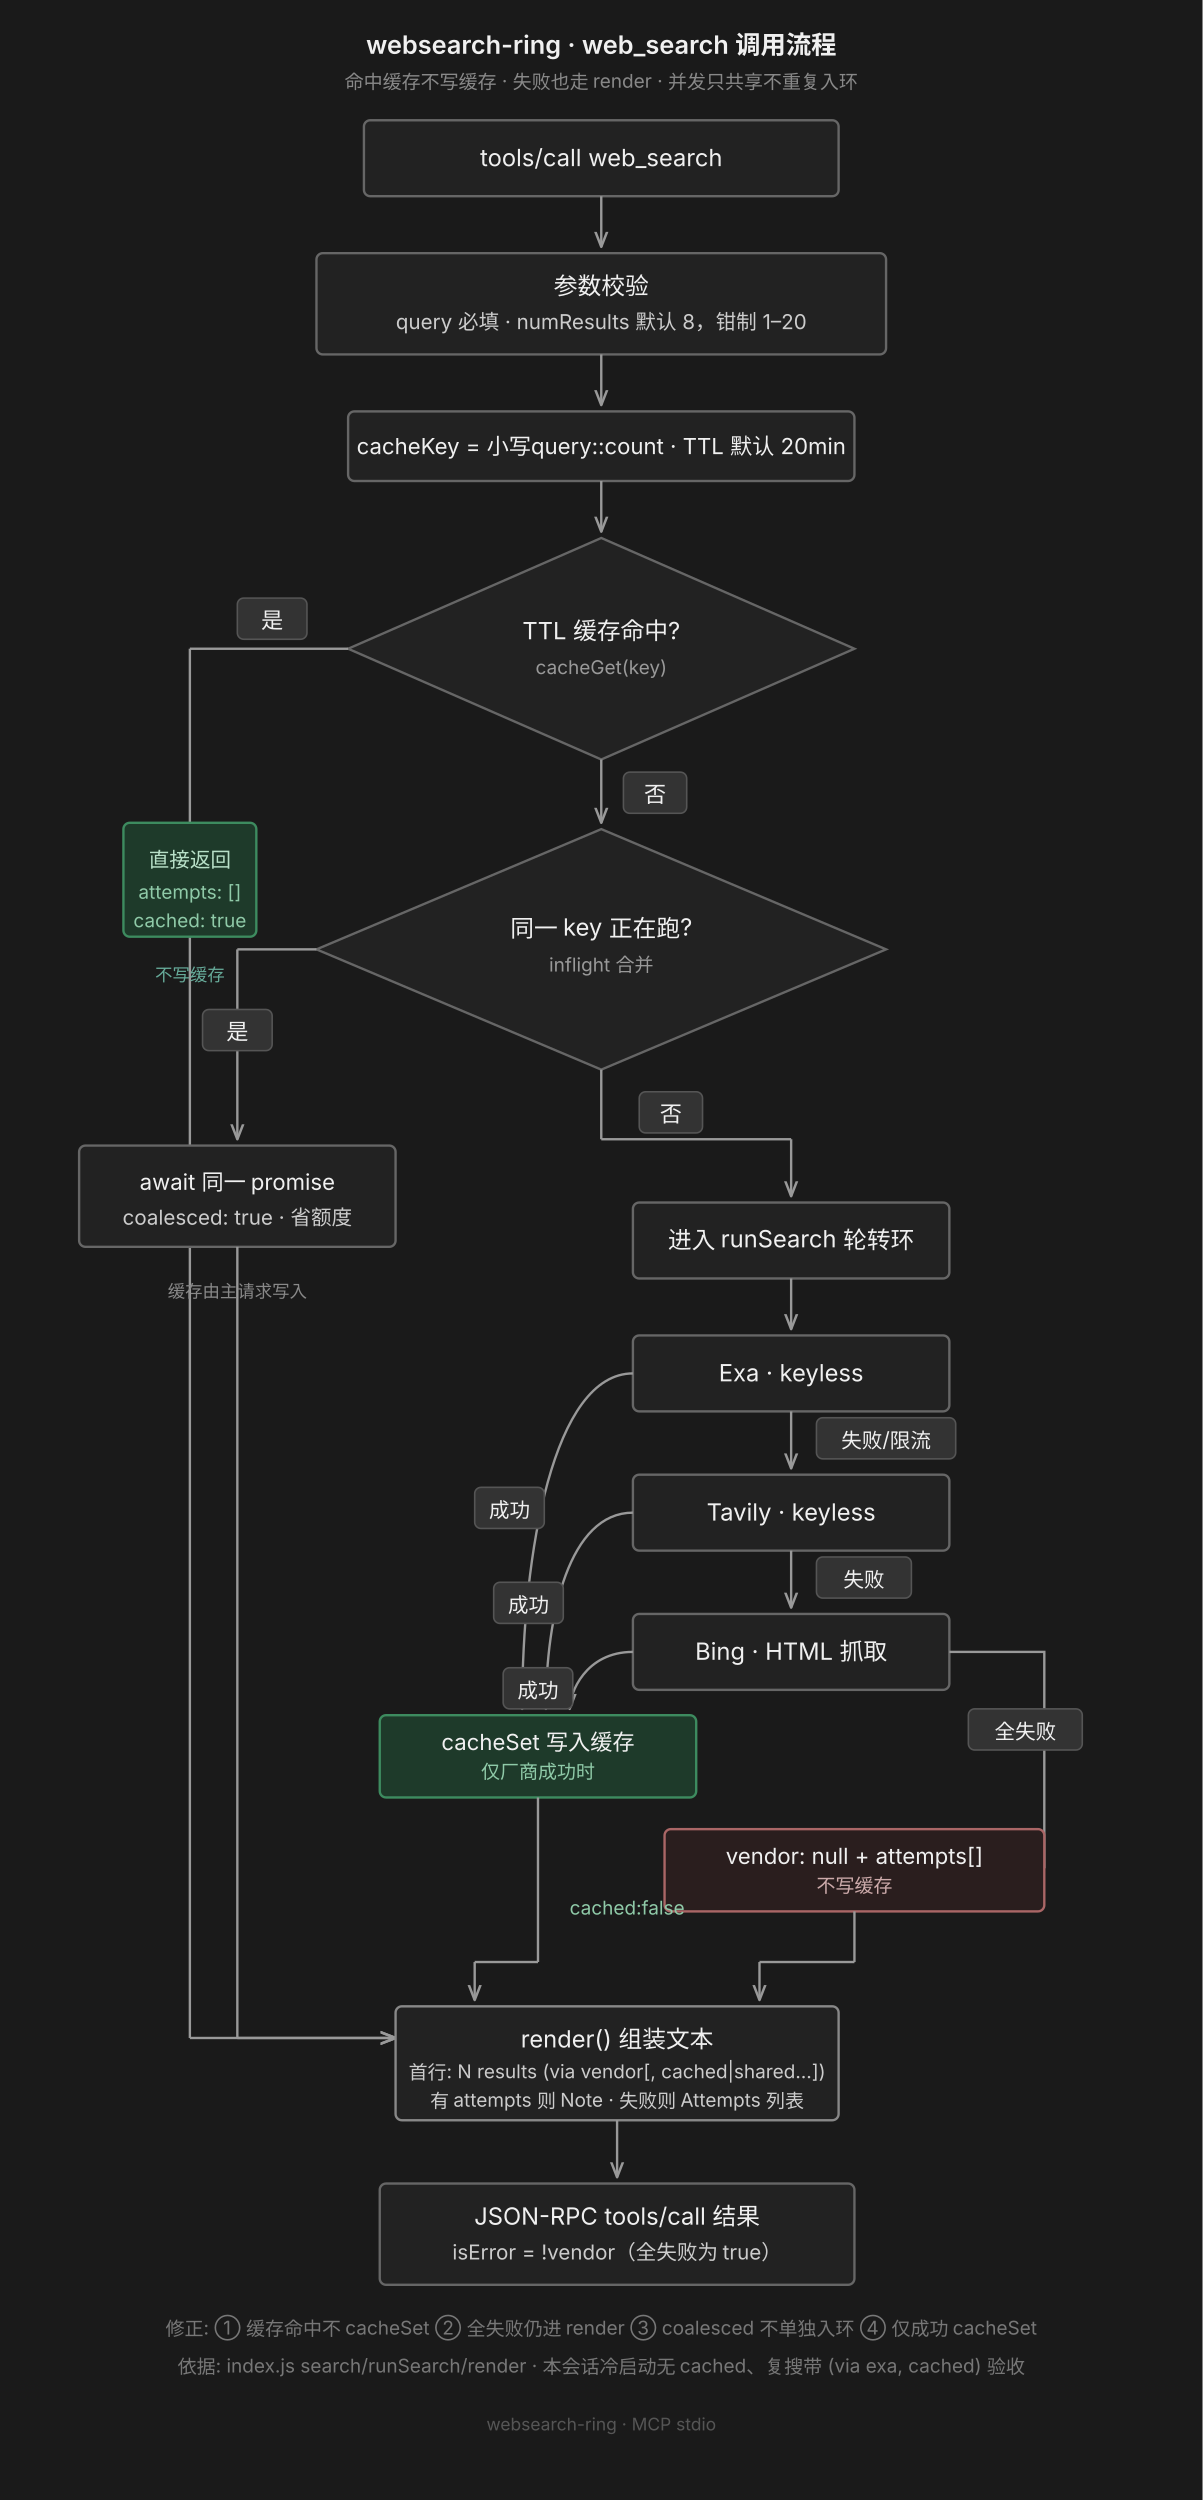
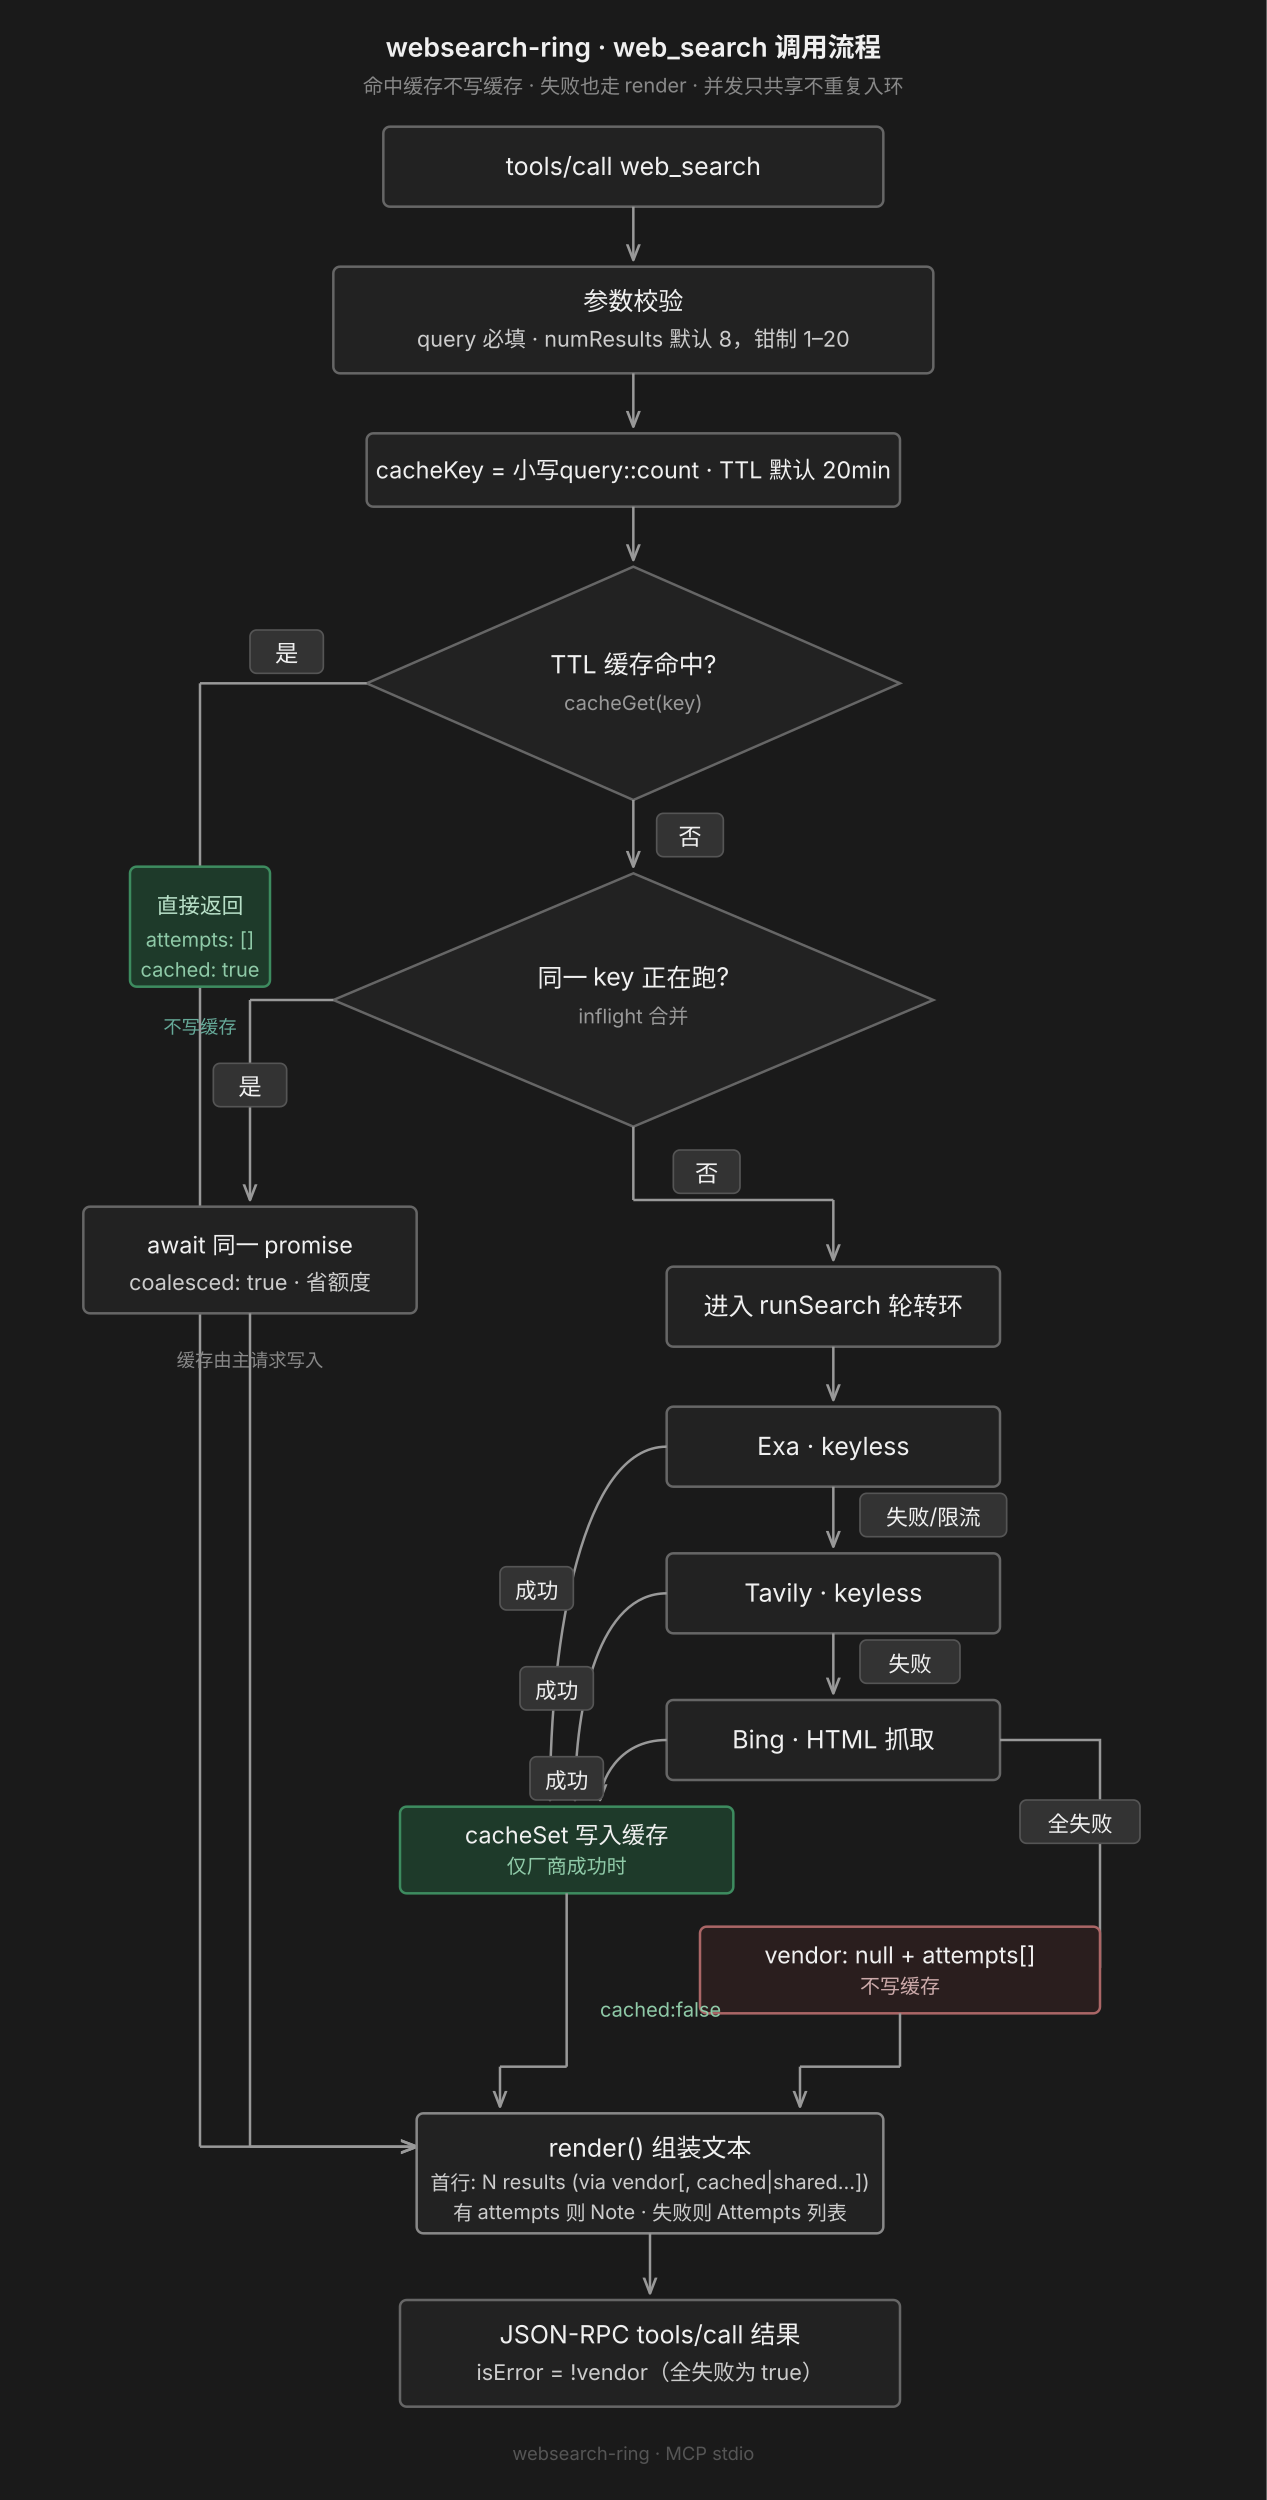
- <svg xmlns="http://www.w3.org/2000/svg" width="760" height="1580" viewBox="0 0 760 1580" font-family="-apple-system,'PingFang SC','Microsoft YaHei',sans-serif">
-   <rect width="760" height="1580" fill="#1a1a1a" />
+ <svg xmlns="http://www.w3.org/2000/svg" width="760" height="1500" viewBox="0 0 760 1500" font-family="-apple-system,'PingFang SC','Microsoft YaHei',sans-serif">
+   <rect width="760" height="1500" fill="#1a1a1a" />
  <defs>
    <marker id="a" viewBox="0 0 10 10" refX="9" refY="5" markerWidth="7" markerHeight="7" orient="auto-start-reverse">
      <path d="M 0 1.5 L 9 5 L 0 8.5" fill="none" stroke="#999" stroke-width="1.5" stroke-linecap="round" stroke-linejoin="round" />
    </marker>
  </defs>
  <text x="380" y="34" text-anchor="middle" font-size="16" font-weight="600" fill="#f0f0f0">websearch-ring · web_search 调用流程</text>
  <text x="380" y="56" text-anchor="middle" font-size="12" fill="#888">命中缓存不写缓存 · 失败也走 render · 并发只共享不重复入环</text>
  <rect x="230" y="76" width="300" height="48" rx="4" fill="#222" stroke="#666" stroke-width="1.5" />
  <text x="380" y="105" text-anchor="middle" font-size="15" fill="#f0f0f0">tools/call web_search</text>
  <line x1="380" y1="124" x2="380" y2="156" stroke="#999" stroke-width="1.5" marker-end="url(#a)" />
  <rect x="200" y="160" width="360" height="64" rx="4" fill="#222" stroke="#666" stroke-width="1.5" />
  <text x="380" y="186" text-anchor="middle" font-size="15" fill="#f0f0f0">参数校验</text>
  <text x="380" y="208" text-anchor="middle" font-size="13" fill="#ccc">query 必填 · numResults 默认 8，钳制 1–20</text>
  <line x1="380" y1="224" x2="380" y2="256" stroke="#999" stroke-width="1.5" marker-end="url(#a)" />
  <rect x="220" y="260" width="320" height="44" rx="4" fill="#222" stroke="#666" stroke-width="1.5" />
  <text x="380" y="287" text-anchor="middle" font-size="14" fill="#f0f0f0">cacheKey = 小写query::count · TTL 默认 20min</text>
  <line x1="380" y1="304" x2="380" y2="336" stroke="#999" stroke-width="1.5" marker-end="url(#a)" />
  <polygon points="380,340 540,410 380,480 220,410" fill="#222" stroke="#666" stroke-width="1.5" />
  <text x="380" y="404" text-anchor="middle" font-size="15" fill="#f0f0f0">TTL 缓存命中?</text>
  <text x="380" y="426" text-anchor="middle" font-size="12" fill="#999">cacheGet(key)</text>
  <line x1="220" y1="410" x2="120" y2="410" stroke="#999" stroke-width="1.5" />
  <line x1="120" y1="410" x2="120" y2="1288" stroke="#999" stroke-width="1.5" />
  <line x1="120" y1="1288" x2="250" y2="1288" stroke="#999" stroke-width="1.5" marker-end="url(#a)" />
  <rect x="150" y="378" width="44" height="26" rx="4" fill="#333" stroke="#555" />
  <text x="172" y="397" text-anchor="middle" font-size="14" fill="#f0f0f0">是</text>
  <rect x="78" y="520" width="84" height="72" rx="4" fill="#1e3a2a" stroke="#3d8b5f" stroke-width="1.5" />
  <text x="120" y="548" text-anchor="middle" font-size="13" fill="#b8e0c8">直接返回</text>
  <text x="120" y="568" text-anchor="middle" font-size="12" fill="#8fcaa8">attempts: []</text>
  <text x="120" y="586" text-anchor="middle" font-size="12" fill="#8fcaa8">cached: true</text>
  <text x="120" y="620" text-anchor="middle" font-size="11" fill="#6a9">不写缓存</text>
  <line x1="380" y1="480" x2="380" y2="520" stroke="#999" stroke-width="1.5" marker-end="url(#a)" />
  <rect x="394" y="488" width="40" height="26" rx="4" fill="#333" stroke="#555" />
  <text x="414" y="507" text-anchor="middle" font-size="14" fill="#f0f0f0">否</text>
  <polygon points="380,524 560,600 380,676 200,600" fill="#222" stroke="#666" stroke-width="1.5" />
  <text x="380" y="592" text-anchor="middle" font-size="15" fill="#f0f0f0">同一 key 正在跑?</text>
  <text x="380" y="614" text-anchor="middle" font-size="12" fill="#999">inflight 合并</text>
  <line x1="200" y1="600" x2="150" y2="600" stroke="#999" stroke-width="1.5" />
  <line x1="150" y1="600" x2="150" y2="720" stroke="#999" stroke-width="1.5" marker-end="url(#a)" />
  <rect x="128" y="638" width="44" height="26" rx="4" fill="#333" stroke="#555" />
  <text x="150" y="657" text-anchor="middle" font-size="14" fill="#f0f0f0">是</text>
  <rect x="50" y="724" width="200" height="64" rx="4" fill="#222" stroke="#666" stroke-width="1.5" />
  <text x="150" y="752" text-anchor="middle" font-size="14" fill="#f0f0f0">await 同一 promise</text>
  <text x="150" y="774" text-anchor="middle" font-size="13" fill="#ccc">coalesced: true · 省额度</text>
  <line x1="150" y1="788" x2="150" y2="1288" stroke="#999" stroke-width="1.5" />
  <line x1="150" y1="1288" x2="250" y2="1288" stroke="#999" stroke-width="1.5" marker-end="url(#a)" />
  <text x="150" y="820" text-anchor="middle" font-size="11" fill="#888">缓存由主请求写入</text>
  <line x1="380" y1="676" x2="380" y2="720" stroke="#999" stroke-width="1.5" />
  <line x1="380" y1="720" x2="500" y2="720" stroke="#999" stroke-width="1.5" />
  <line x1="500" y1="720" x2="500" y2="756" stroke="#999" stroke-width="1.5" marker-end="url(#a)" />
  <rect x="404" y="690" width="40" height="26" rx="4" fill="#333" stroke="#555" />
  <text x="424" y="709" text-anchor="middle" font-size="14" fill="#f0f0f0">否</text>
  <rect x="400" y="760" width="200" height="48" rx="4" fill="#222" stroke="#666" stroke-width="1.5" />
  <text x="500" y="789" text-anchor="middle" font-size="15" fill="#f0f0f0">进入 runSearch 轮转环</text>
  <line x1="500" y1="808" x2="500" y2="840" stroke="#999" stroke-width="1.5" marker-end="url(#a)" />
  <rect x="400" y="844" width="200" height="48" rx="4" fill="#222" stroke="#666" stroke-width="1.5" />
  <text x="500" y="873" text-anchor="middle" font-size="15" fill="#f0f0f0">Exa · keyless</text>
  <path d="M 400 868 C 350 868 330 980 330 1080" fill="none" stroke="#999" stroke-width="1.5" marker-end="url(#a)" />
  <rect x="300" y="940" width="44" height="26" rx="4" fill="#333" stroke="#555" />
  <text x="322" y="959" text-anchor="middle" font-size="13" fill="#f0f0f0">成功</text>
  <line x1="500" y1="892" x2="500" y2="928" stroke="#999" stroke-width="1.5" marker-end="url(#a)" />
  <rect x="516" y="896" width="88" height="26" rx="4" fill="#333" stroke="#555" />
  <text x="560" y="915" text-anchor="middle" font-size="13" fill="#f0f0f0">失败/限流</text>
  <rect x="400" y="932" width="200" height="48" rx="4" fill="#222" stroke="#666" stroke-width="1.5" />
  <text x="500" y="961" text-anchor="middle" font-size="15" fill="#f0f0f0">Tavily · keyless</text>
  <path d="M 400 956 C 360 956 345 1020 345 1080" fill="none" stroke="#999" stroke-width="1.5" marker-end="url(#a)" />
  <rect x="312" y="1000" width="44" height="26" rx="4" fill="#333" stroke="#555" />
  <text x="334" y="1019" text-anchor="middle" font-size="13" fill="#f0f0f0">成功</text>
  <line x1="500" y1="980" x2="500" y2="1016" stroke="#999" stroke-width="1.5" marker-end="url(#a)" />
  <rect x="516" y="984" width="60" height="26" rx="4" fill="#333" stroke="#555" />
  <text x="546" y="1003" text-anchor="middle" font-size="13" fill="#f0f0f0">失败</text>
  <rect x="400" y="1020" width="200" height="48" rx="4" fill="#222" stroke="#666" stroke-width="1.5" />
  <text x="500" y="1049" text-anchor="middle" font-size="15" fill="#f0f0f0">Bing · HTML 抓取</text>
  <path d="M 400 1044 C 370 1044 360 1070 360 1080" fill="none" stroke="#999" stroke-width="1.5" marker-end="url(#a)" />
  <rect x="318" y="1054" width="44" height="26" rx="4" fill="#333" stroke="#555" />
  <text x="340" y="1073" text-anchor="middle" font-size="13" fill="#f0f0f0">成功</text>
  <path d="M 600 1044 L 660 1044 L 660 1180 L 560 1180" fill="none" stroke="#999" stroke-width="1.5" marker-end="url(#a)" />
  <rect x="612" y="1080" width="72" height="26" rx="4" fill="#333" stroke="#555" />
  <text x="648" y="1099" text-anchor="middle" font-size="13" fill="#f0f0f0">全失败</text>
  <rect x="420" y="1156" width="240" height="52" rx="4" fill="#2a1e1e" stroke="#a66" stroke-width="1.5" />
  <text x="540" y="1178" text-anchor="middle" font-size="14" fill="#f0f0f0">vendor: null + attempts[]</text>
  <text x="540" y="1196" text-anchor="middle" font-size="12" fill="#caa">不写缓存</text>
  <rect x="240" y="1084" width="200" height="52" rx="4" fill="#1e3a2a" stroke="#3d8b5f" stroke-width="1.5" />
  <text x="340" y="1106" text-anchor="middle" font-size="14" fill="#f0f0f0">cacheSet 写入缓存</text>
  <text x="340" y="1124" text-anchor="middle" font-size="12" fill="#8fcaa8">仅厂商成功时</text>
  <line x1="340" y1="1136" x2="340" y2="1240" stroke="#999" stroke-width="1.5" />
  <line x1="340" y1="1240" x2="300" y2="1240" stroke="#999" stroke-width="1.5" />
  <line x1="300" y1="1240" x2="300" y2="1264" stroke="#999" stroke-width="1.5" marker-end="url(#a)" />
  <text x="360" y="1210" font-size="12" fill="#8fcaa8">cached:false</text>
  <line x1="540" y1="1208" x2="540" y2="1240" stroke="#999" stroke-width="1.5" />
  <line x1="540" y1="1240" x2="480" y2="1240" stroke="#999" stroke-width="1.5" />
  <line x1="480" y1="1240" x2="480" y2="1264" stroke="#999" stroke-width="1.5" marker-end="url(#a)" />
  <rect x="200" y="1248" width="360" height="0" fill="none" />
  <rect x="250" y="1268" width="280" height="72" rx="4" fill="#222" stroke="#888" stroke-width="1.5" />
  <text x="390" y="1294" text-anchor="middle" font-size="15" fill="#f0f0f0">render() 组装文本</text>
  <text x="390" y="1314" text-anchor="middle" font-size="12" fill="#ccc">首行: N results (via vendor[, cached|shared…])</text>
  <text x="390" y="1332" text-anchor="middle" font-size="12" fill="#ccc">有 attempts 则 Note · 失败则 Attempts 列表</text>
  <line x1="390" y1="1340" x2="390" y2="1376" stroke="#999" stroke-width="1.5" marker-end="url(#a)" />
  <rect x="240" y="1380" width="300" height="64" rx="4" fill="#222" stroke="#666" stroke-width="1.5" />
  <text x="390" y="1406" text-anchor="middle" font-size="15" fill="#f0f0f0">JSON-RPC tools/call 结果</text>
  <text x="390" y="1428" text-anchor="middle" font-size="13" fill="#ccc">isError = !vendor（全失败为 true）</text>
-   <text x="380" y="1476" text-anchor="middle" font-size="12" fill="#777">修正: ① 缓存命中不 cacheSet ② 全失败仍进 render ③ coalesced 不单独入环 ④ 仅成功 cacheSet</text>
-   <text x="380" y="1500" text-anchor="middle" font-size="12" fill="#777">依据: index.js search/runSearch/render · 本会话冷启动无 cached、复搜带 (via exa, cached) 验收</text>
-   <text x="380" y="1536" text-anchor="middle" font-size="11" fill="#555">websearch-ring · MCP stdio</text>
+   <text x="380" y="1476" text-anchor="middle" font-size="11" fill="#555">websearch-ring · MCP stdio</text>
</svg>
